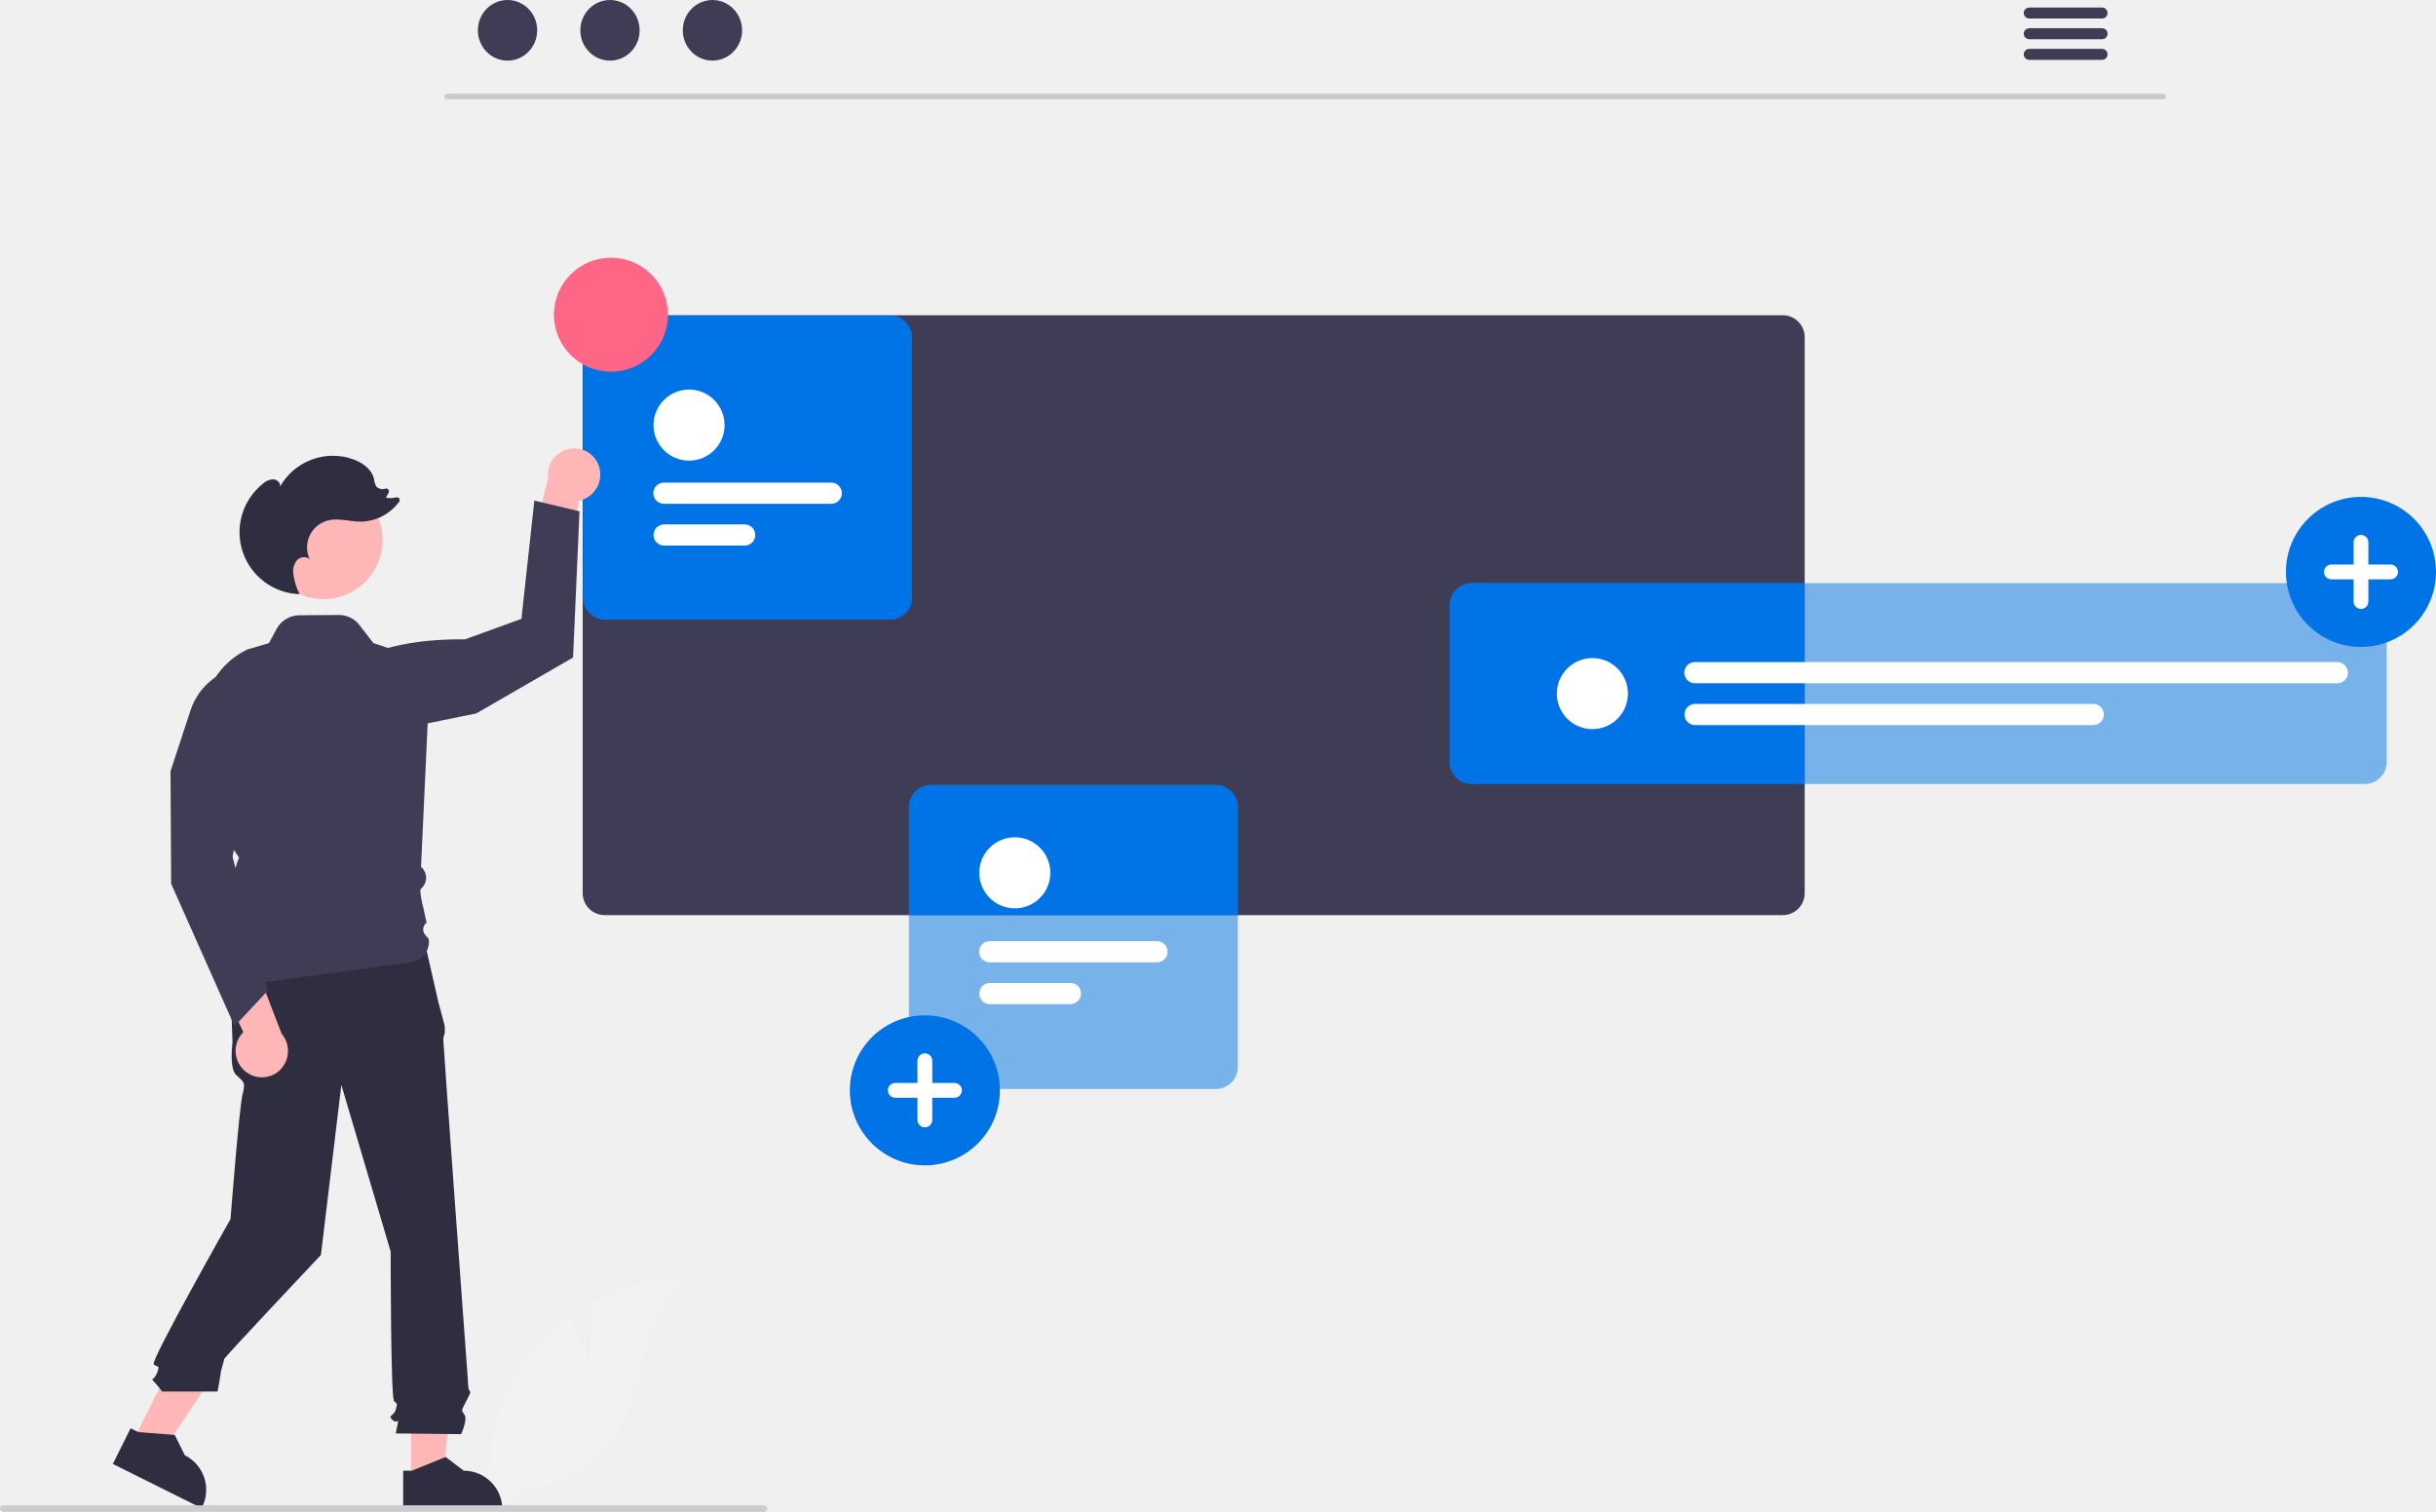
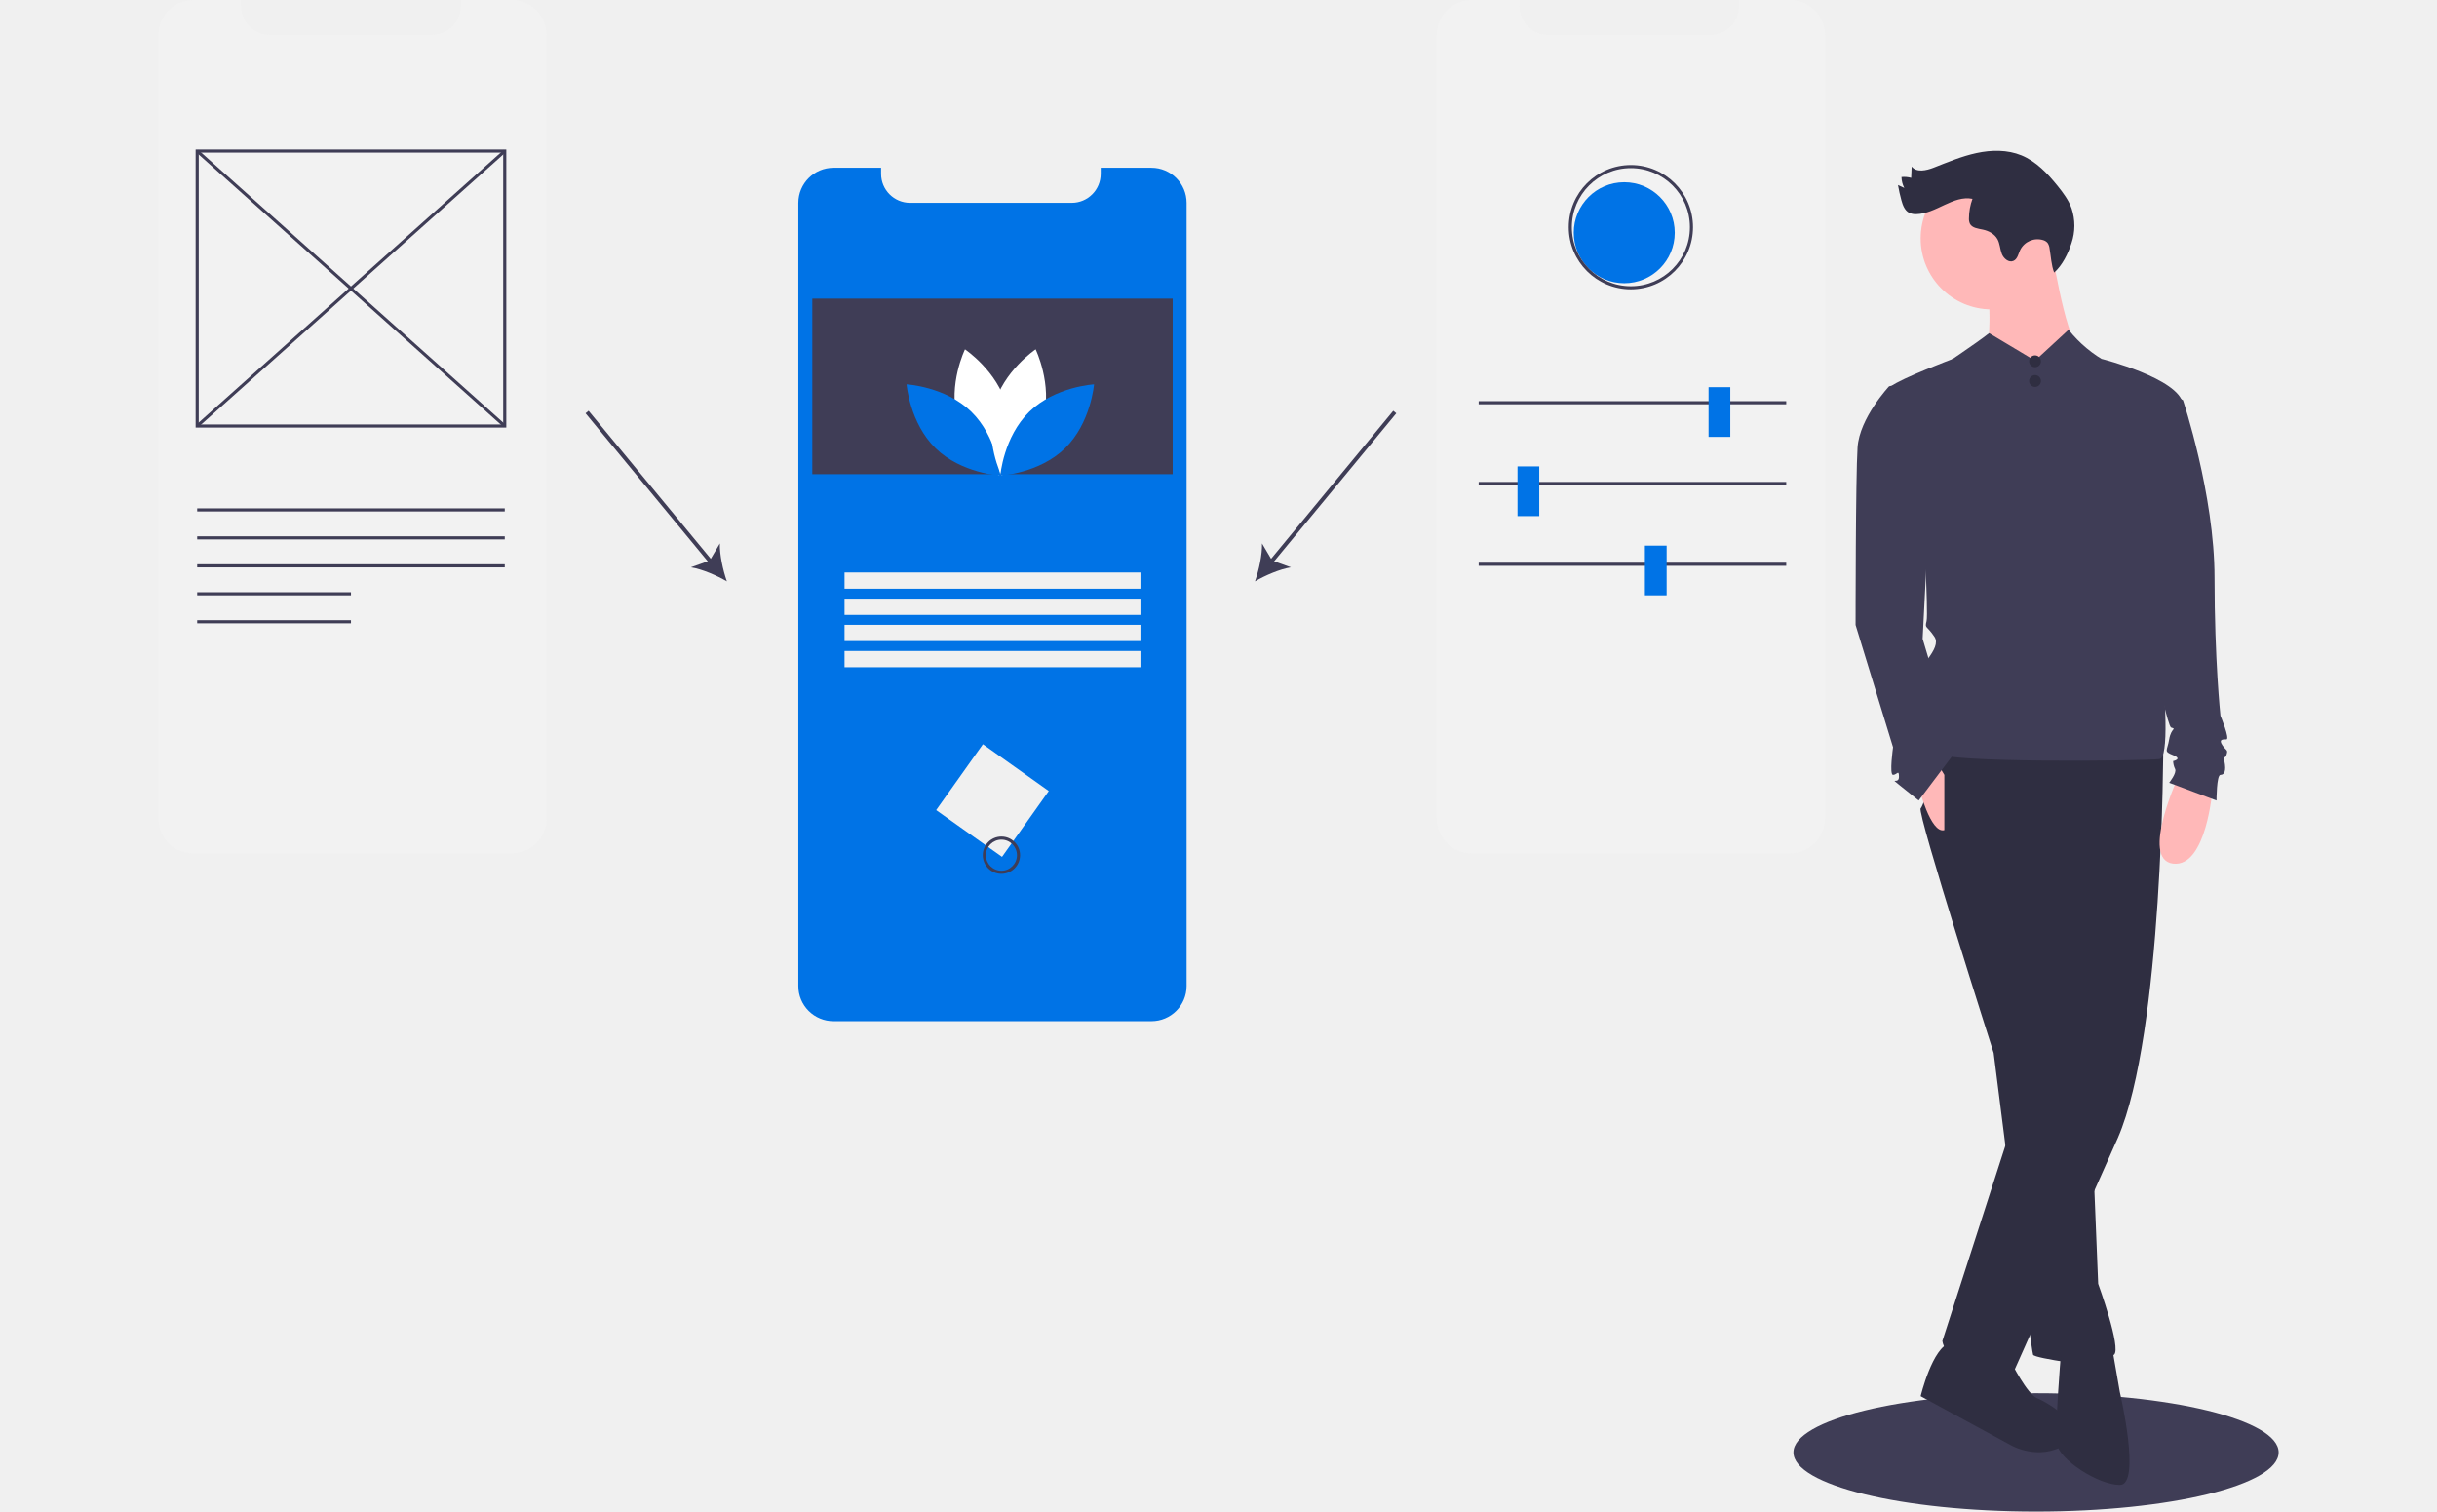
- <svg xmlns="http://www.w3.org/2000/svg" data-name="Layer 1" width="897.318" height="556.975" viewBox="0 0 897.318 556.975">
-   <path d="M368.68,673.559l.998-22.434a72.456,72.456,0,0,1,33.796-8.555c-16.231,13.27-14.203,38.851-25.208,56.697a43.582,43.582,0,0,1-31.959,20.14l-13.583,8.316A73.03,73.03,0,0,1,348.116,668.544a70.542,70.542,0,0,1,12.964-12.046C364.334,665.076,368.68,673.559,368.68,673.559Z" transform="translate(-151.3408 -171.5124)" fill="#f2f2f2" />
-   <path d="M948.262,208.065H315.939a1.016,1.016,0,0,1,0-2.031H948.262a1.016,1.016,0,0,1,0,2.031Z" transform="translate(-151.3408 -171.5124)" fill="#cacaca" />
-   <ellipse cx="186.953" cy="11.169" rx="10.925" ry="11.169" fill="#3f3d56" />
-   <ellipse cx="224.695" cy="11.169" rx="10.925" ry="11.169" fill="#3f3d56" />
-   <ellipse cx="262.437" cy="11.169" rx="10.925" ry="11.169" fill="#3f3d56" />
-   <path d="M925.645,174.281h-26.81a2.03,2.03,0,0,0,0,4.06h26.81a2.03,2.03,0,0,0,0-4.06Z" transform="translate(-151.3408 -171.5124)" fill="#3f3d56" />
-   <path d="M925.645,181.901h-26.81a2.03,2.03,0,0,0,0,4.06h26.81a2.03,2.03,0,0,0,0-4.06Z" transform="translate(-151.3408 -171.5124)" fill="#3f3d56" />
-   <path d="M925.645,189.511h-26.81a2.03,2.03,0,0,0,0,4.06h26.81a2.03,2.03,0,0,0,0-4.06Z" transform="translate(-151.3408 -171.5124)" fill="#3f3d56" />
-   <path d="M808.054,287.654h-434.01a8.07,8.07,0,0,0-8.07,8.06v204.87a8.079,8.079,0,0,0,8.07,8.07h434.01a8.077,8.077,0,0,0,8.06-8.07v-204.87A8.068,8.068,0,0,0,808.054,287.654Z" transform="translate(-151.3408 -171.5124)" fill="#3f3d56" />
-   <path d="M693.414,386.354a8.068,8.068,0,0,0-8.06,8.06v57.87a8.077,8.077,0,0,0,8.06,8.07H816.114v-74Z" transform="translate(-151.3408 -171.5124)" fill="#0073e6" />
-   <path d="M1022.429,460.35H693.418a8.076,8.076,0,0,1-8.066-8.066V394.416a8.075,8.075,0,0,1,8.066-8.066h329.01a8.075,8.075,0,0,1,8.066,8.066v57.868A8.076,8.076,0,0,1,1022.429,460.35Z" transform="translate(-151.3408 -171.5124)" fill="#0073e6" opacity="0.5" />
-   <circle cx="586.571" cy="255.537" r="13.089" fill="#fff" />
-   <path d="M1012.235,423.246H775.72a3.898,3.898,0,1,1,0-7.795h236.514a3.898,3.898,0,1,1,0,7.795Z" transform="translate(-151.3408 -171.5124)" fill="#fff" />
-   <path d="M922.404,438.648H775.72a3.898,3.898,0,1,1,0-7.796H922.404a3.898,3.898,0,0,1,0,7.796Z" transform="translate(-151.3408 -171.5124)" fill="#fff" />
-   <polygon points="151.406 545.537 162.734 545.536 168.123 501.843 151.404 501.843 151.406 545.537" fill="#ffb6b6" />
-   <path d="M299.858,713.351l3.188-0,12.448-5.062,6.672,5.062h.001a14.218,14.218,0,0,1,14.217,14.217v.462l-36.526.001Z" transform="translate(-151.3408 -171.5124)" fill="#2f2e41" />
-   <polygon points="49.051 530.809 59.19 535.862 83.504 499.161 68.541 491.703 49.051 530.809" fill="#ffb6b6" />
-   <path d="M199.456,697.722l2.854,1.422,13.399,1.022,3.713,7.506.001 0a14.218,14.218,0,0,1,6.382,19.066l-.206.413L192.908,710.86Z" transform="translate(-151.3408 -171.5124)" fill="#2f2e41" />
-   <path d="M307.766,518.609l-72.026,1.879,1.253,35.074s-1.253,9.395,1.253,11.9,3.758,2.505,2.505,6.889-4.491,46.274-4.491,46.274-29.562,52.27-28.309,53.522,2.505,0,1.253,3.132-2.505,1.879-1.253,3.132a46.128,46.128,0,0,1,3.132,3.758h20.416s1.142-6.263,1.142-6.889,1.253-4.384,1.253-5.011,35.669-38.417,35.669-38.417l7.516-62.631,18.163,61.379s0,53.863,1.253,55.116,1.253.626.626,3.132-3.132,1.879-1.253,3.758,2.505-1.253,1.879,1.879l-.626,3.132,24.062.269s2.505-5.279,1.253-7.158-1.177-1.366.351-4.441,2.155-3.701,1.528-4.327-.626-3.958-.626-3.958-9.031-123.184-9.031-125.063a6.247,6.247,0,0,1,.52-2.818V549.567l-2.399-9.037Z" transform="translate(-151.3408 -171.5124)" fill="#2f2e41" />
-   <path d="M1021.021,409.86a27.638,27.638,0,1,1,27.638-27.638A27.638,27.638,0,0,1,1021.021,409.86Z" transform="translate(-151.3408 -171.5124)" fill="#0073e6" />
-   <path d="M1031.926,379.496h-8.179v-8.179a2.726,2.726,0,0,0-5.453,0v8.179h-8.179a2.726,2.726,0,1,0,0,5.453h8.179v8.179a2.726,2.726,0,0,0,5.453,0v-8.179h8.179a2.726,2.726,0,1,0,0-5.453Z" transform="translate(-151.3408 -171.5124)" fill="#fff" />
-   <path d="M599.224,460.724h-105.01a8.079,8.079,0,0,0-8.07,8.07v39.86h121.14v-39.86A8.077,8.077,0,0,0,599.224,460.724Z" transform="translate(-151.3408 -171.5124)" fill="#0073e6" />
-   <path d="M599.221,572.724H494.21a8.076,8.076,0,0,1-8.066-8.066V468.79a8.075,8.075,0,0,1,8.066-8.066H599.221a8.075,8.075,0,0,1,8.066,8.066v95.868A8.076,8.076,0,0,1,599.221,572.724Z" transform="translate(-151.3408 -171.5124)" fill="#0073e6" opacity="0.5" />
-   <circle cx="373.808" cy="321.563" r="13.089" fill="#fff" />
-   <path d="M577.472,526.06h-61.514a3.898,3.898,0,1,1,0-7.795h61.514a3.898,3.898,0,1,1,0,7.795Z" transform="translate(-151.3408 -171.5124)" fill="#fff" />
-   <path d="M545.641,541.462H515.958a3.898,3.898,0,0,1,0-7.796h29.684a3.898,3.898,0,0,1,0,7.796Z" transform="translate(-151.3408 -171.5124)" fill="#fff" />
-   <path d="M492.021,600.86a27.638,27.638,0,1,1,27.638-27.638A27.638,27.638,0,0,1,492.021,600.86Z" transform="translate(-151.3408 -171.5124)" fill="#0073e6" />
-   <path d="M502.926,570.496h-8.179v-8.179a2.726,2.726,0,1,0-5.453,0v8.179h-8.179a2.726,2.726,0,1,0,0,5.453h8.179v8.179a2.726,2.726,0,1,0,5.453,0v-8.179h8.179a2.726,2.726,0,1,0,0-5.453Z" transform="translate(-151.3408 -171.5124)" fill="#fff" />
-   <path d="M479.228,399.779H374.218a8.076,8.076,0,0,1-8.066-8.066V295.845a8.075,8.075,0,0,1,8.066-8.066H479.228a8.075,8.075,0,0,1,8.066,8.066v95.868A8.076,8.076,0,0,1,479.228,399.779Z" transform="translate(-151.3408 -171.5124)" fill="#0073e6" />
-   <circle cx="253.816" cy="156.618" r="13.089" fill="#0073e6" />
-   <path d="M457.48,357.115h-61.514a3.898,3.898,0,1,1,0-7.795h61.514a3.898,3.898,0,1,1,0,7.795Z" transform="translate(-151.3408 -171.5124)" fill="#0073e6" />
-   <path d="M425.649,372.517H395.966a3.898,3.898,0,1,1,0-7.796h29.684a3.898,3.898,0,1,1,0,7.796Z" transform="translate(-151.3408 -171.5124)" fill="#0073e6" />
-   <path d="M479.228,399.779H374.218a8.076,8.076,0,0,1-8.066-8.066V295.845a8.075,8.075,0,0,1,8.066-8.066H479.228a8.075,8.075,0,0,1,8.066,8.066v95.868A8.076,8.076,0,0,1,479.228,399.779Z" transform="translate(-151.3408 -171.5124)" fill="#0073e6" opacity="0.5" />
-   <circle cx="253.816" cy="156.618" r="13.089" fill="#fff" />
-   <path d="M457.48,357.115h-61.514a3.898,3.898,0,1,1,0-7.795h61.514a3.898,3.898,0,1,1,0,7.795Z" transform="translate(-151.3408 -171.5124)" fill="#fff" />
-   <path d="M425.649,372.517H395.966a3.898,3.898,0,1,1,0-7.796h29.684a3.898,3.898,0,1,1,0,7.796Z" transform="translate(-151.3408 -171.5124)" fill="#fff" />
-   <circle cx="225.043" cy="115.951" r="21" fill="#ff6584" />
-   <path d="M434.011,727.298a1.186,1.186,0,0,1-1.19,1.19h-280.29a1.19,1.19,0,0,1,0-2.38h280.29A1.187,1.187,0,0,1,434.011,727.298Z" transform="translate(-151.3408 -171.5124)" fill="#ccc" />
-   <path d="M371.896,343.088a9.771,9.771,0,0,1-5.759,12.435,9.6,9.6,0,0,1-1.635.451l-5.546,33.959-13.01-12.013,7.261-30.407a9.806,9.806,0,0,1,8.59-10.759,9.547,9.547,0,0,1,10.099,6.333Z" transform="translate(-151.3408 -171.5124)" fill="#ffb6b6" />
-   <path d="M275.881,420.037s10.097-13.341,46.739-12.976l20.798-7.556,4.753-43.57,16.636,3.961-2.377,53.868-35.648,20.597-46.739,9.506Z" transform="translate(-151.3408 -171.5124)" fill="#3f3d56" />
-   <circle id="a9729a65-ee7a-4a83-8b52-5849077a5ed0" data-name="ab6171fa-7d69-4734-b81c-8dff60f9761b" cx="119.175" cy="198.983" r="21.747" fill="#ffb6b6" />
-   <path d="M233.708,535.39a.417.417,0,0,1-.114-.015c-.402-.112-.719-.2.73-12.729l1.564-9.903L234.361,503.997l-2.568-2.568,4.127-4.127,3.463-9.838-5.993-8.88-6.876-36.316a28.972,28.972,0,0,1,15.911-31.478l7.958-2.325,2.895-5.31a9.52,9.52,0,0,1,8.287-4.962l14.573-.109a9.52,9.52,0,0,1,7.617,3.715l5.084,6.609,21.083,7.162-3.496,75.321,0,0a5.233,5.233,0,0,1,.359,7.695c-.219.221-.393.401-.501.52-.355.505.311,4.275,1.135,7.475l1.056,4.901h0a3.013,3.013,0,0,0-.548,4.398l1.346,1.591v0a7.599,7.599,0,0,1-6.507,8.535C283.5,528.628,233.809,535.39,233.708,535.39Z" transform="translate(-151.3408 -171.5124)" fill="#3f3d56" />
-   <path d="M264.953,391.178q-.139-.307-.278-.616c.036.001.071.006.106.007Z" transform="translate(-151.3408 -171.5124)" fill="#2f2e41" />
-   <path d="M248.164,349.737a6.053,6.053,0,0,1,3.792-1.639c1.406.045,2.832,1.315,2.541,2.692a22.348,22.348,0,0,1,26.895-10.085c3.495,1.233,6.923,3.7,7.726,7.318a6.591,6.591,0,0,0,.83,2.702,3.084,3.084,0,0,0,3.282.832l.035-.01a1.028,1.028,0,0,1,1.242,1.451l-.989,1.844a7.925,7.925,0,0,0,3.776-.08,1.027,1.027,0,0,1,1.09,1.598,17.895,17.895,0,0,1-14.269,7.334c-3.951-.024-7.944-1.386-11.789-.477a10.24,10.24,0,0,0-6.888,14.376c-1.181-1.292-3.465-.986-4.674.281a6.41,6.41,0,0,0-1.399,4.905,22.757,22.757,0,0,0,2.336,7.639,22.836,22.836,0,0,1-13.537-40.678Z" transform="translate(-151.3408 -171.5124)" fill="#2f2e41" />
-   <path d="M242.18,566.581a9.771,9.771,0,0,1-2.302-13.509,9.6,9.6,0,0,1,1.092-1.298l-14.675-31.123,17.527,2.525,11.249,29.168a9.806,9.806,0,0,1-.98,13.733,9.547,9.547,0,0,1-11.91.505Z" transform="translate(-151.3408 -171.5124)" fill="#ffb6b6" />
-   <path d="M237.736,549.587,214.384,497.103l-.234-41.452,7.361-22.39a23.925,23.925,0,0,1,30.827-15.04l.162.058.068.158c.272.635,6.446,15.906-11.867,47.322l-3.686,21.496,12.932,49.274Z" transform="translate(-151.3408 -171.5124)" fill="#3f3d56" />
+ <svg xmlns="http://www.w3.org/2000/svg" data-name="Layer 1" width="897.03" height="556.356" viewBox="0 0 1075.03 766.356">
+   <ellipse cx="952.03" cy="736.356" rx="123" ry="30" fill="#3f3d56" />
+   <path d="M583.821,169.719V566.728a17.839,17.839,0,0,1-17.839,17.831H404.805a17.808,17.808,0,0,1-17.839-17.831V169.719A17.838,17.838,0,0,1,404.805,151.88h24.123v3.095a14.688,14.688,0,0,0,14.688,14.688h81.971A14.688,14.688,0,0,0,540.276,154.975V151.88h25.707A17.833,17.833,0,0,1,583.821,169.719Z" transform="translate(-62.48502 -66.82178)" fill="#0073e6" />
+   <rect x="331.562" y="151.412" width="182.718" height="88.996" fill="#3f3d56" />
+   <path d="M467.613,279.343c4.783,17.681,21.166,28.631,21.166,28.631s8.628-17.716,3.845-35.398-21.166-28.631-21.166-28.631S462.83,261.662,467.613,279.343Z" transform="translate(-62.48502 -66.82178)" fill="#fff" />
+   <path d="M474.642,275.543c13.125,12.777,14.728,32.417,14.728,32.417s-19.676-1.074-32.801-13.851S441.84,261.692,441.84,261.692,461.517,262.766,474.642,275.543Z" transform="translate(-62.48502 -66.82178)" fill="#0073e6" />
+   <path d="M511.126,279.343c-4.783,17.681-21.166,28.631-21.166,28.631s-8.628-17.716-3.845-35.398,21.166-28.631,21.166-28.631S515.909,261.662,511.126,279.343Z" transform="translate(-62.48502 -66.82178)" fill="#fff" />
+   <path d="M504.097,275.543c-13.125,12.777-14.728,32.417-14.728,32.417s19.676-1.074,32.801-13.851S536.899,261.692,536.899,261.692,517.222,262.766,504.097,275.543Z" transform="translate(-62.48502 -66.82178)" fill="#0073e6" />
+   <rect x="347.904" y="290.246" width="150.033" height="8.236" fill="#f0f0f0" />
+   <rect x="347.904" y="303.514" width="150.033" height="8.236" fill="#f0f0f0" />
+   <rect x="347.904" y="316.783" width="150.033" height="8.236" fill="#f0f0f0" />
+   <rect x="347.904" y="330.052" width="150.033" height="8.236" fill="#f0f0f0" />
+   <rect x="464.917" y="452.213" width="40.954" height="40.954" transform="translate(300.7344 -260.5523) rotate(35.37103)" fill="#f0f0f0" />
+   <path d="M489.936,509.851A9.451,9.451,0,1,1,499.387,500.4,9.462,9.462,0,0,1,489.936,509.851Zm0-17.327A7.876,7.876,0,1,0,497.812,500.4,7.885,7.885,0,0,0,489.936,492.524Z" transform="translate(-62.48502 -66.82178)" fill="#3f3d56" />
+   <path d="M259.34,84.66V481.67a17.839,17.839,0,0,1-17.839,17.831H80.324A17.808,17.808,0,0,1,62.485,481.67V84.66A17.838,17.838,0,0,1,80.324,66.822h24.123V69.917a14.688,14.688,0,0,0,14.688,14.688h81.971A14.688,14.688,0,0,0,215.795,69.917V66.822h25.706A17.833,17.833,0,0,1,259.34,84.66Z" transform="translate(-62.48502 -66.82178)" fill="#f2f2f2" />
+   <path d="M238.894,283.603H81.379V142.627H238.894Zm-155.94-1.575H237.319V144.202H82.954Z" transform="translate(-62.48502 -66.82178)" fill="#3f3d56" />
+   <rect x="159.349" y="108.532" width="1.575" height="209.165" transform="translate(-167.9586 123.6472) rotate(-48.20522)" fill="#3f3d56" />
+   <rect x="55.554" y="212.327" width="209.165" height="1.575" transform="translate(-163.7687 94.12913) rotate(-41.79384)" fill="#3f3d56" />
+   <rect x="19.682" y="257.735" width="155.94" height="1.575" fill="#3f3d56" />
+   <rect x="19.682" y="271.911" width="155.94" height="1.575" fill="#3f3d56" />
+   <rect x="19.682" y="286.088" width="155.94" height="1.575" fill="#3f3d56" />
+   <rect x="19.682" y="300.264" width="77.97" height="1.575" fill="#3f3d56" />
+   <rect x="19.682" y="314.44" width="77.97" height="1.575" fill="#3f3d56" />
+   <path d="M907.515,84.66V481.67a17.839,17.839,0,0,1-17.839,17.831H728.499a17.808,17.808,0,0,1-17.839-17.831V84.66a17.838,17.838,0,0,1,17.839-17.839h24.123V69.917a14.688,14.688,0,0,0,14.688,14.688h81.971A14.688,14.688,0,0,0,863.97,69.917V66.822h25.706A17.833,17.833,0,0,1,907.515,84.66Z" transform="translate(-62.48502 -66.82178)" fill="#f2f2f2" />
+   <rect x="669.432" y="203.392" width="155.94" height="1.575" fill="#3f3d56" />
+   <rect x="669.432" y="244.346" width="155.94" height="1.575" fill="#3f3d56" />
+   <rect x="669.432" y="285.3" width="155.94" height="1.575" fill="#3f3d56" />
+   <circle cx="743.242" cy="117.997" r="25.602" fill="#0073e6" />
+   <rect x="785.993" y="196.304" width="11.026" height="25.202" fill="#0073e6" />
+   <rect x="689.121" y="236.47" width="11.026" height="25.202" fill="#0073e6" />
+   <rect x="753.703" y="276.637" width="11.026" height="25.202" fill="#0073e6" />
+   <path d="M809.088,213.508a31.503,31.503,0,1,1,31.503-31.503A31.539,31.539,0,0,1,809.088,213.508Zm0-61.431a29.928,29.928,0,1,0,29.928,29.928A29.962,29.962,0,0,0,809.088,152.078Z" transform="translate(-62.48502 -66.82178)" fill="#3f3d56" />
+   <rect x="310.446" y="264.368" width="2" height="99.257" transform="translate(-191.1199 203.3461) rotate(-39.54617)" fill="#3f3d56" />
+   <path d="M350.73,361.573c-5.241-3.038-12.501-6.182-18.219-7.126l9.525-3.403L347.179,342.336C347.023,348.129,348.737,355.853,350.73,361.573Z" transform="translate(-62.48502 -66.82178)" fill="#3f3d56" />
+   <rect x="608.161" y="312.996" width="99.257" height="2.001" transform="translate(-65.56767 554.6293) rotate(-50.46658)" fill="#3f3d56" />
+   <path d="M618.506,361.573c1.991-5.721,3.705-13.445,3.55-19.238l5.144,8.709,9.524,3.402C631.005,355.389,623.746,358.534,618.506,361.573Z" transform="translate(-62.48502 -66.82178)" fill="#3f3d56" />
+   <path d="M1079.015,444.678s0,146-23,199l-53,119s-34-2-36-16l40-124,24-73,6-114Z" transform="translate(-62.48502 -66.82178)" fill="#2f2e41" />
+   <path d="M1046.015,448.678l-9,61,6,134,3,74s12,33,8,36l-8,6s-32-4-33-6-20-153-20-153-39-122-37-124,11-32,11-32Z" transform="translate(-62.48502 -66.82178)" fill="#2f2e41" />
+   <path d="M1053.015,749.678l4,23s11,47,0,47-31-13-32-21,2-44,2-44Z" transform="translate(-62.48502 -66.82178)" fill="#2f2e41" />
+   <path d="M1002.015,757.678s8,16,13,18,27.77,15.083,14.385,23.541-27.385.459-27.385.459l-46-25s6-25,15-27S1002.015,757.678,1002.015,757.678Z" transform="translate(-62.48502 -66.82178)" fill="#2f2e41" />
+   <circle cx="929.53" cy="120.856" r="36" fill="#ffb8b8" />
+   <path d="M1022.015,190.678s7,46,14,52-15,27-25,26-21-23-21-23,3-29-2-37S1022.015,190.678,1022.015,190.678Z" transform="translate(-62.48502 -66.82178)" fill="#ffb8b8" />
+   <path d="M1014.015,249.678,1031,234a64.292,64.292,0,0,0,20.015,16.678c13,7-25,79-25,79l-61-76s19.402-12.897,25.701-17.948Z" transform="translate(-62.48502 -66.82178)" fill="#3f3d56" />
+   <path d="M1024.015,310.678s26.8-46.719,23.9-61.86c0,0,39.1,9.86,41.1,22.86s-19,60-19,60,17,119,7,120-110,2-112-3,2-20-4-25-13-2-10-10,16-18,12-24-5-4-4-8-2-57-2-57-21-58-16-62,31.228-13.86,31.228-13.86Z" transform="translate(-62.48502 -66.82178)" fill="#3f3d56" />
+   <path d="M1104.015,466.678s-3,40-20,38,3-45,3-45Z" transform="translate(-62.48502 -66.82178)" fill="#ffb8b8" />
+   <path d="M955.015,465.678s6,24,13,22v-28l-3-5Z" transform="translate(-62.48502 -66.82178)" fill="#ffb8b8" />
+   <path d="M1021.377,192.857a6.222,6.222,0,0,0-1.027-2.895,4.694,4.694,0,0,0-2.188-1.387,9.833,9.833,0,0,0-11.717,5.021c-.923,2.014-1.367,4.607-3.392,5.504-2.354,1.043-4.966-1.177-5.89-3.58s-.95-5.126-2.183-7.386c-1.462-2.68-4.418-4.26-7.404-4.893-2.475-.525-5.504-.8-6.62-3.07a6.078,6.078,0,0,1-.452-2.744,28.964,28.964,0,0,1,1.787-9.792c-9.797-1.957-18.511,7.604-28.501,7.758a7.525,7.525,0,0,1-3.676-.72c-2.216-1.184-3.18-3.808-3.848-6.231q-1.064-3.86-1.751-7.81L947.714,162.1a12.551,12.551,0,0,1-1.425-5.512,13.192,13.192,0,0,1,4.918.415l.233-5.734c2.472,3.134,7.4,2.033,11.119.582,7.177-2.8,14.317-5.831,21.849-7.447s15.606-1.735,22.729,1.201c7.485,3.085,13.256,9.22,18.34,15.521,2.818,3.493,5.542,7.164,7.063,11.386a27.595,27.595,0,0,1-.06,17.601c-1.64,5.134-4.688,11.344-8.792,14.902C1022.253,201.38,1022.058,196.744,1021.377,192.857Z" transform="translate(-62.48502 -66.82178)" fill="#2f2e41" />
+   <path d="M953.015,259.678l-13,3s-15,16-16,31-1,90-1,90l19,62s-2,14,0,14,3-3,3,1-5,0,0,4l10,8,16.713-22.158s1.287-8.842-1.713-10.842-3-3-2-6,3-4,2-6-4-5-4-7,0-4-1-5-8-25-8-25l4-78Z" transform="translate(-62.48502 -66.82178)" fill="#3f3d56" />
+   <path d="M1079.015,264.678l10,5s16,48,16,90,3,70,3,70,5,12,3,12-4,0-2,3,3,2,2,5-2-2-1,3,0,7-2,7-2,13-2,13l-24-9s4-5,3-7a9.965,9.965,0,0,1-1-4s5-1,0-3-3-2-2-8,4-5,1-6-21-94-21-94Z" transform="translate(-62.48502 -66.82178)" fill="#3f3d56" />
+   <circle cx="951.515" cy="183.178" r="3" fill="#2f2e41" />
+   <circle cx="951.515" cy="193.178" r="3" fill="#2f2e41" />
</svg>
